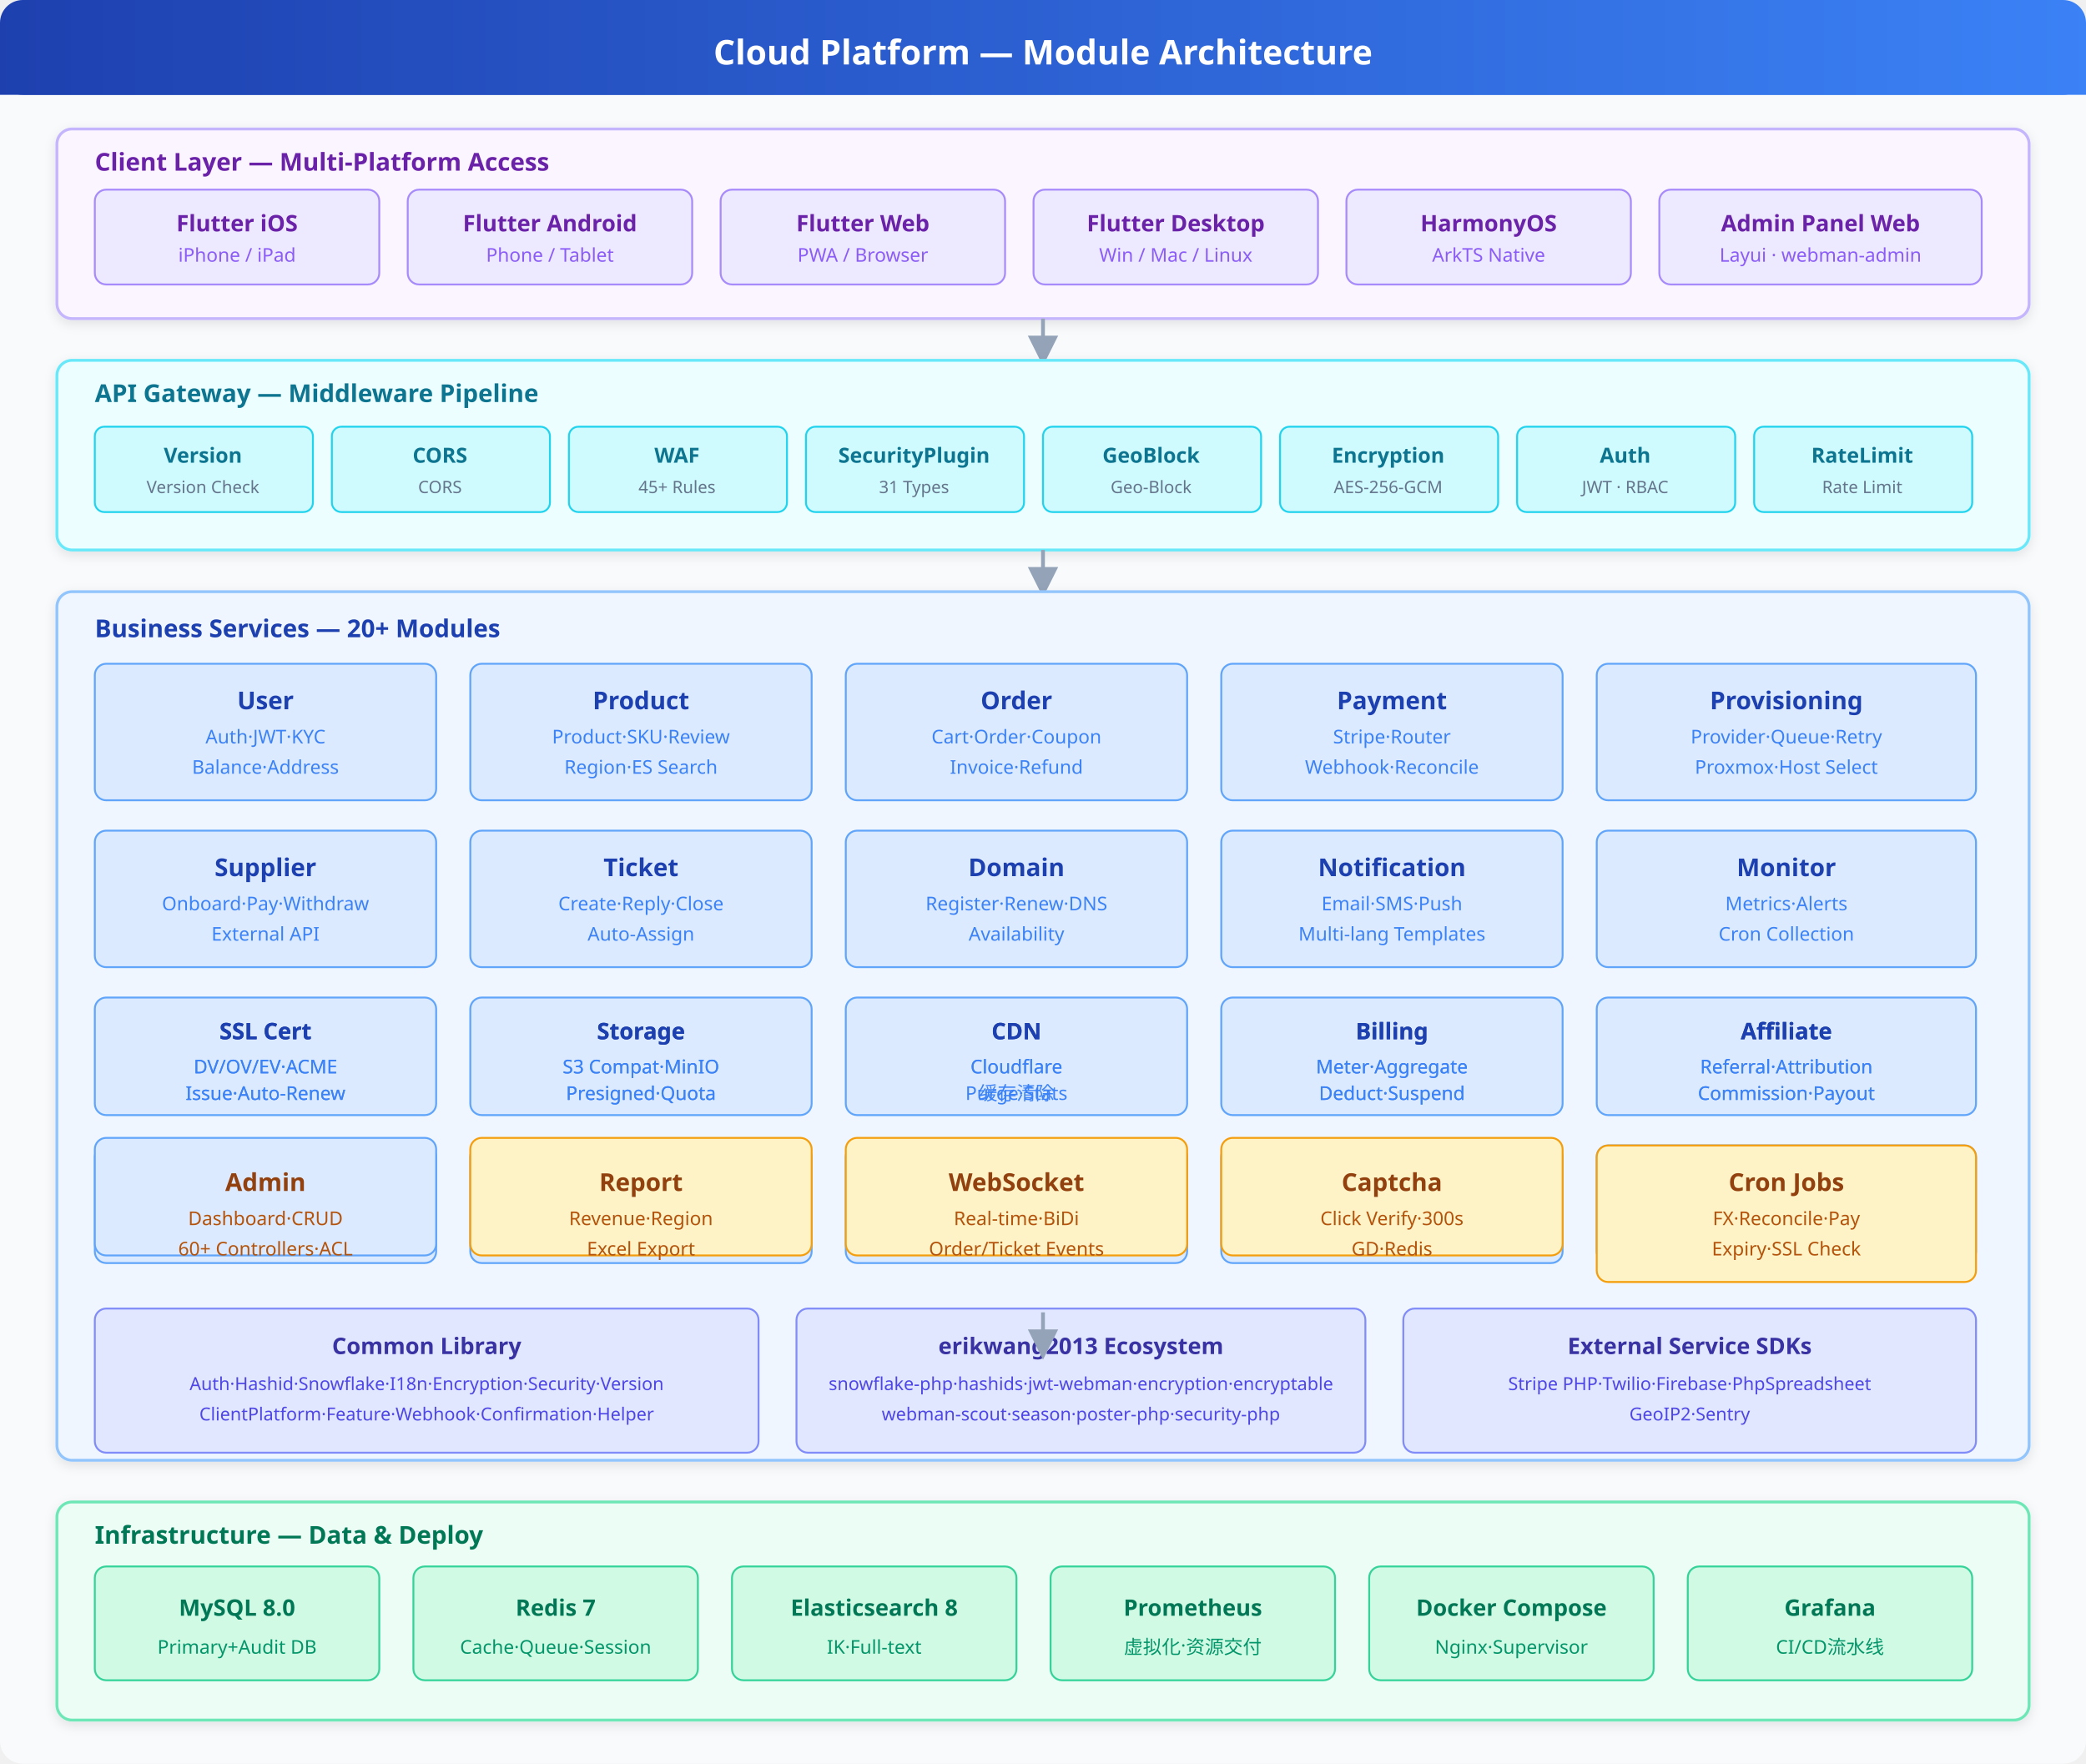
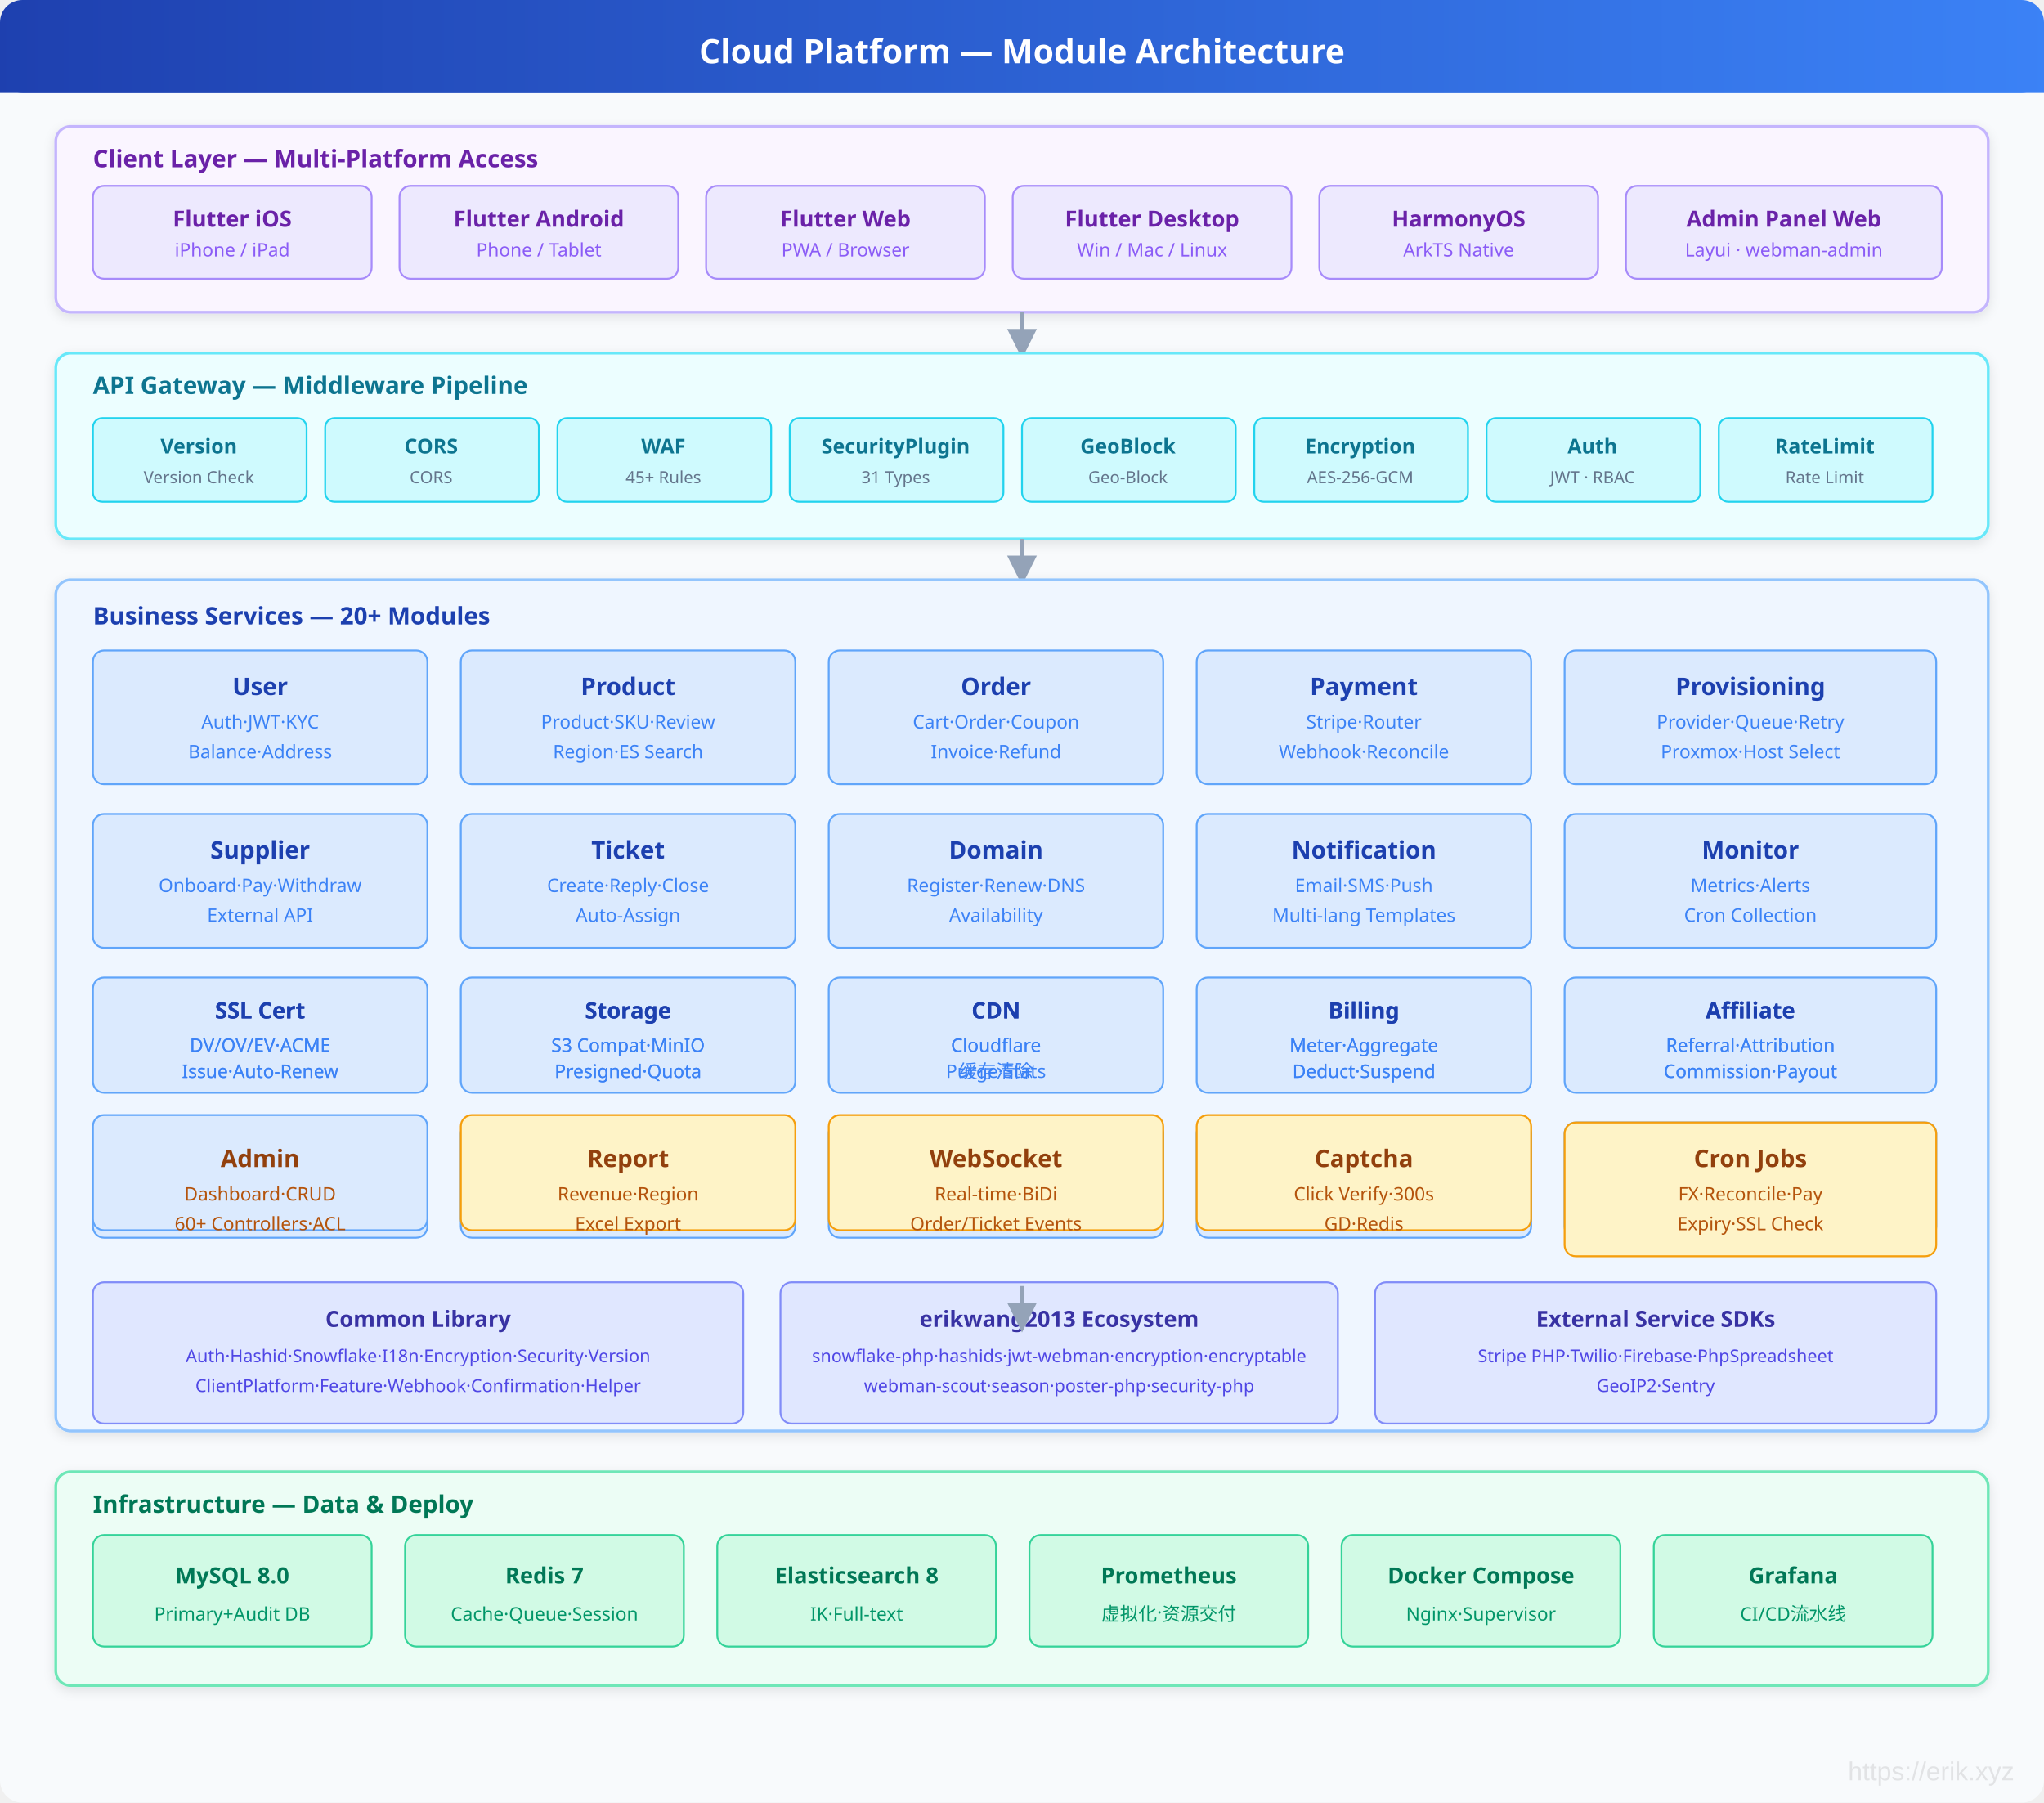
- <svg xmlns="http://www.w3.org/2000/svg" viewBox="0 0 1100 930" font-family="'Microsoft YaHei','PingFang SC','Noto Sans SC',sans-serif">
+ <svg xmlns="http://www.w3.org/2000/svg" viewBox="0 0 1100 970" font-family="'Microsoft YaHei','PingFang SC','Noto Sans SC',sans-serif">
  <defs>
    <linearGradient id="hdr" x1="0" y1="0" x2="1" y2="0">
      <stop offset="0%" stop-color="#1e40af" />
      <stop offset="100%" stop-color="#3b82f6" />
    </linearGradient>
    <filter id="sh">
      <feDropShadow dx="0" dy="2" stdDeviation="3" flood-opacity="0.1" />
    </filter>
    <marker id="arrD" markerWidth="8" markerHeight="8" refX="4" refY="4" orient="auto">
      <path d="M0,0 L8,4 L0,8 Z" fill="#94a3b8" />
    </marker>
  </defs>
-   <rect width="1100" height="930" fill="#f8fafc" rx="12" />
+   <rect width="1100" height="970" fill="#f8fafc" rx="12" />
  <rect x="0" y="0" width="1100" height="50" fill="url(#hdr)" rx="12" />
  <rect x="0" y="12" width="1100" height="38" fill="url(#hdr)" />
  <text x="550" y="34" text-anchor="middle" fill="#fff" font-size="18" font-weight="bold">Cloud Platform — Module Architecture</text>
  <g filter="url(#sh)">
    <rect x="30" y="68" width="1040" height="100" rx="8" fill="#faf5ff" stroke="#c4b5fd" stroke-width="1.5" />
    <text x="50" y="90" fill="#6b21a8" font-size="13" font-weight="bold">Client Layer — Multi-Platform Access</text>
    <rect x="50" y="100" width="150" height="50" rx="6" fill="#ede9fe" stroke="#a78bfa" />
    <text x="125" y="122" text-anchor="middle" fill="#6b21a8" font-size="12" font-weight="bold">Flutter iOS</text>
    <text x="125" y="138" text-anchor="middle" fill="#8b5cf6" font-size="10">iPhone / iPad</text>
    <rect x="215" y="100" width="150" height="50" rx="6" fill="#ede9fe" stroke="#a78bfa" />
    <text x="290" y="122" text-anchor="middle" fill="#6b21a8" font-size="12" font-weight="bold">Flutter Android</text>
    <text x="290" y="138" text-anchor="middle" fill="#8b5cf6" font-size="10">Phone / Tablet</text>
    <rect x="380" y="100" width="150" height="50" rx="6" fill="#ede9fe" stroke="#a78bfa" />
    <text x="455" y="122" text-anchor="middle" fill="#6b21a8" font-size="12" font-weight="bold">Flutter Web</text>
    <text x="455" y="138" text-anchor="middle" fill="#8b5cf6" font-size="10">PWA / Browser</text>
    <rect x="545" y="100" width="150" height="50" rx="6" fill="#ede9fe" stroke="#a78bfa" />
    <text x="620" y="122" text-anchor="middle" fill="#6b21a8" font-size="12" font-weight="bold">Flutter Desktop</text>
    <text x="620" y="138" text-anchor="middle" fill="#8b5cf6" font-size="10">Win / Mac / Linux</text>
    <rect x="710" y="100" width="150" height="50" rx="6" fill="#ede9fe" stroke="#a78bfa" />
    <text x="785" y="122" text-anchor="middle" fill="#6b21a8" font-size="12" font-weight="bold">HarmonyOS</text>
    <text x="785" y="138" text-anchor="middle" fill="#8b5cf6" font-size="10">ArkTS Native</text>
    <rect x="875" y="100" width="170" height="50" rx="6" fill="#ede9fe" stroke="#a78bfa" />
    <text x="960" y="122" text-anchor="middle" fill="#6b21a8" font-size="12" font-weight="bold">Admin Panel Web</text>
    <text x="960" y="138" text-anchor="middle" fill="#8b5cf6" font-size="10">Layui · webman-admin</text>
  </g>
  <path d="M550,168 L550,185" stroke="#94a3b8" stroke-width="2" marker-end="url(#arrD)" />
  <g filter="url(#sh)">
    <rect x="30" y="190" width="1040" height="100" rx="8" fill="#ecfeff" stroke="#67e8f9" stroke-width="1.5" />
    <text x="50" y="212" fill="#0e7490" font-size="13" font-weight="bold">API Gateway — Middleware Pipeline</text>
    <rect x="50" y="225" width="115" height="45" rx="5" fill="#cffafe" stroke="#22d3ee" />
    <text x="107" y="244" text-anchor="middle" fill="#0e7490" font-size="11" font-weight="bold">Version</text>
    <text x="107" y="260" text-anchor="middle" fill="#64748b" font-size="9">Version Check</text>
    <rect x="175" y="225" width="115" height="45" rx="5" fill="#cffafe" stroke="#22d3ee" />
    <text x="232" y="244" text-anchor="middle" fill="#0e7490" font-size="11" font-weight="bold">CORS</text>
    <text x="232" y="260" text-anchor="middle" fill="#64748b" font-size="9">CORS</text>
    <rect x="300" y="225" width="115" height="45" rx="5" fill="#cffafe" stroke="#22d3ee" />
    <text x="357" y="244" text-anchor="middle" fill="#0e7490" font-size="11" font-weight="bold">WAF</text>
    <text x="357" y="260" text-anchor="middle" fill="#64748b" font-size="9">45+ Rules</text>
    <rect x="425" y="225" width="115" height="45" rx="5" fill="#cffafe" stroke="#22d3ee" />
    <text x="482" y="244" text-anchor="middle" fill="#0e7490" font-size="11" font-weight="bold">SecurityPlugin</text>
    <text x="482" y="260" text-anchor="middle" fill="#64748b" font-size="9">31 Types</text>
    <rect x="550" y="225" width="115" height="45" rx="5" fill="#cffafe" stroke="#22d3ee" />
    <text x="607" y="244" text-anchor="middle" fill="#0e7490" font-size="11" font-weight="bold">GeoBlock</text>
    <text x="607" y="260" text-anchor="middle" fill="#64748b" font-size="9">Geo-Block</text>
    <rect x="675" y="225" width="115" height="45" rx="5" fill="#cffafe" stroke="#22d3ee" />
    <text x="732" y="244" text-anchor="middle" fill="#0e7490" font-size="11" font-weight="bold">Encryption</text>
    <text x="732" y="260" text-anchor="middle" fill="#64748b" font-size="9">AES-256-GCM</text>
    <rect x="800" y="225" width="115" height="45" rx="5" fill="#cffafe" stroke="#22d3ee" />
    <text x="857" y="244" text-anchor="middle" fill="#0e7490" font-size="11" font-weight="bold">Auth</text>
    <text x="857" y="260" text-anchor="middle" fill="#64748b" font-size="9">JWT · RBAC</text>
    <rect x="925" y="225" width="115" height="45" rx="5" fill="#cffafe" stroke="#22d3ee" />
    <text x="982" y="244" text-anchor="middle" fill="#0e7490" font-size="11" font-weight="bold">RateLimit</text>
    <text x="982" y="260" text-anchor="middle" fill="#64748b" font-size="9">Rate Limit</text>
  </g>
  <path d="M550,290 L550,307" stroke="#94a3b8" stroke-width="2" marker-end="url(#arrD)" />
  <g filter="url(#sh)">
    <rect x="30" y="312" width="1040" height="458" rx="8" fill="#eff6ff" stroke="#93c5fd" stroke-width="1.5" />
    <text x="50" y="336" fill="#1e40af" font-size="13" font-weight="bold">Business Services — 20+ Modules</text>
    <rect x="50" y="350" width="180" height="72" rx="6" fill="#dbeafe" stroke="#60a5fa" />
    <text x="140" y="374" text-anchor="middle" fill="#1e40af" font-size="13" font-weight="bold">User</text>
    <text x="140" y="392" text-anchor="middle" fill="#3b82f6" font-size="10">Auth·JWT·KYC</text>
    <text x="140" y="408" text-anchor="middle" fill="#3b82f6" font-size="10">Balance·Address</text>
    <rect x="248" y="350" width="180" height="72" rx="6" fill="#dbeafe" stroke="#60a5fa" />
    <text x="338" y="374" text-anchor="middle" fill="#1e40af" font-size="13" font-weight="bold">Product</text>
    <text x="338" y="392" text-anchor="middle" fill="#3b82f6" font-size="10">Product·SKU·Review</text>
    <text x="338" y="408" text-anchor="middle" fill="#3b82f6" font-size="10">Region·ES Search</text>
    <rect x="446" y="350" width="180" height="72" rx="6" fill="#dbeafe" stroke="#60a5fa" />
    <text x="536" y="374" text-anchor="middle" fill="#1e40af" font-size="13" font-weight="bold">Order</text>
    <text x="536" y="392" text-anchor="middle" fill="#3b82f6" font-size="10">Cart·Order·Coupon</text>
    <text x="536" y="408" text-anchor="middle" fill="#3b82f6" font-size="10">Invoice·Refund</text>
    <rect x="644" y="350" width="180" height="72" rx="6" fill="#dbeafe" stroke="#60a5fa" />
    <text x="734" y="374" text-anchor="middle" fill="#1e40af" font-size="13" font-weight="bold">Payment</text>
    <text x="734" y="392" text-anchor="middle" fill="#3b82f6" font-size="10">Stripe·Router</text>
    <text x="734" y="408" text-anchor="middle" fill="#3b82f6" font-size="10">Webhook·Reconcile</text>
    <rect x="842" y="350" width="200" height="72" rx="6" fill="#dbeafe" stroke="#60a5fa" />
    <text x="942" y="374" text-anchor="middle" fill="#1e40af" font-size="13" font-weight="bold">Provisioning</text>
    <text x="942" y="392" text-anchor="middle" fill="#3b82f6" font-size="10">Provider·Queue·Retry</text>
    <text x="942" y="408" text-anchor="middle" fill="#3b82f6" font-size="10">Proxmox·Host Select</text>
    <rect x="50" y="438" width="180" height="72" rx="6" fill="#dbeafe" stroke="#60a5fa" />
    <text x="140" y="462" text-anchor="middle" fill="#1e40af" font-size="13" font-weight="bold">Supplier</text>
    <text x="140" y="480" text-anchor="middle" fill="#3b82f6" font-size="10">Onboard·Pay·Withdraw</text>
    <text x="140" y="496" text-anchor="middle" fill="#3b82f6" font-size="10">External API</text>
    <rect x="248" y="438" width="180" height="72" rx="6" fill="#dbeafe" stroke="#60a5fa" />
    <text x="338" y="462" text-anchor="middle" fill="#1e40af" font-size="13" font-weight="bold">Ticket</text>
    <text x="338" y="480" text-anchor="middle" fill="#3b82f6" font-size="10">Create·Reply·Close</text>
    <text x="338" y="496" text-anchor="middle" fill="#3b82f6" font-size="10">Auto-Assign</text>
    <rect x="446" y="438" width="180" height="72" rx="6" fill="#dbeafe" stroke="#60a5fa" />
    <text x="536" y="462" text-anchor="middle" fill="#1e40af" font-size="13" font-weight="bold">Domain</text>
    <text x="536" y="480" text-anchor="middle" fill="#3b82f6" font-size="10">Register·Renew·DNS</text>
    <text x="536" y="496" text-anchor="middle" fill="#3b82f6" font-size="10">Availability</text>
    <rect x="644" y="438" width="180" height="72" rx="6" fill="#dbeafe" stroke="#60a5fa" />
    <text x="734" y="462" text-anchor="middle" fill="#1e40af" font-size="13" font-weight="bold">Notification</text>
    <text x="734" y="480" text-anchor="middle" fill="#3b82f6" font-size="10">Email·SMS·Push</text>
    <text x="734" y="496" text-anchor="middle" fill="#3b82f6" font-size="10">Multi-lang Templates</text>
    <rect x="842" y="438" width="200" height="72" rx="6" fill="#dbeafe" stroke="#60a5fa" />
    <text x="942" y="462" text-anchor="middle" fill="#1e40af" font-size="13" font-weight="bold">Monitor</text>
    <text x="942" y="480" text-anchor="middle" fill="#3b82f6" font-size="10">Metrics·Alerts</text>
    <text x="942" y="496" text-anchor="middle" fill="#3b82f6" font-size="10">Cron Collection</text>
    <rect x="50" y="526" width="180" height="62" rx="6" fill="#dbeafe" stroke="#60a5fa" />
    <text x="140" y="548" text-anchor="middle" fill="#1e40af" font-size="12" font-weight="bold">SSL Cert</text>
    <text x="140" y="566" text-anchor="middle" fill="#3b82f6" font-size="10">DV/OV/EV·ACME</text>
    <text x="140" y="580" text-anchor="middle" fill="#3b82f6" font-size="10">Issue·Auto-Renew</text>
    <rect x="248" y="526" width="180" height="62" rx="6" fill="#dbeafe" stroke="#60a5fa" />
    <text x="338" y="548" text-anchor="middle" fill="#1e40af" font-size="12" font-weight="bold">Storage</text>
    <text x="338" y="566" text-anchor="middle" fill="#3b82f6" font-size="10">S3 Compat·MinIO</text>
    <text x="338" y="580" text-anchor="middle" fill="#3b82f6" font-size="10">Presigned·Quota</text>
    <rect x="446" y="526" width="180" height="62" rx="6" fill="#dbeafe" stroke="#60a5fa" />
    <text x="536" y="548" text-anchor="middle" fill="#1e40af" font-size="12" font-weight="bold">CDN</text>
    <text x="536" y="566" text-anchor="middle" fill="#3b82f6" font-size="10">Cloudflare</text>
    <text x="536" y="580" text-anchor="middle" fill="#3b82f6" font-size="10">Purge·Stats</text>
    <rect x="644" y="526" width="180" height="62" rx="6" fill="#dbeafe" stroke="#60a5fa" />
    <text x="734" y="548" text-anchor="middle" fill="#1e40af" font-size="12" font-weight="bold">Billing</text>
    <text x="734" y="566" text-anchor="middle" fill="#3b82f6" font-size="10">Meter·Aggregate</text>
    <text x="734" y="580" text-anchor="middle" fill="#3b82f6" font-size="10">Deduct·Suspend</text>
    <rect x="842" y="526" width="200" height="62" rx="6" fill="#dbeafe" stroke="#60a5fa" />
    <text x="942" y="548" text-anchor="middle" fill="#1e40af" font-size="12" font-weight="bold">Affiliate</text>
    <text x="942" y="566" text-anchor="middle" fill="#3b82f6" font-size="10">Referral·Attribution</text>
    <text x="942" y="580" text-anchor="middle" fill="#3b82f6" font-size="10">Commission·Payout</text>
    <rect x="50" y="604" width="180" height="62" rx="6" fill="#dbeafe" stroke="#60a5fa" />
    <text x="140" y="548" text-anchor="middle" fill="#1e40af" font-size="12" font-weight="bold">SSL Cert</text>
    <text x="140" y="566" text-anchor="middle" fill="#3b82f6" font-size="10">DV/OV/EV·ACME</text>
    <text x="140" y="580" text-anchor="middle" fill="#3b82f6" font-size="10">Issue·Auto-Renew</text>
    <rect x="248" y="604" width="180" height="62" rx="6" fill="#dbeafe" stroke="#60a5fa" />
    <text x="338" y="548" text-anchor="middle" fill="#1e40af" font-size="12" font-weight="bold">Storage</text>
    <text x="338" y="566" text-anchor="middle" fill="#3b82f6" font-size="10">S3 Compat·MinIO</text>
    <text x="338" y="580" text-anchor="middle" fill="#3b82f6" font-size="10">Presigned·Quota</text>
    <rect x="446" y="604" width="180" height="62" rx="6" fill="#dbeafe" stroke="#60a5fa" />
    <text x="536" y="548" text-anchor="middle" fill="#1e40af" font-size="12" font-weight="bold">CDN</text>
    <text x="536" y="566" text-anchor="middle" fill="#3b82f6" font-size="10">Cloudflare</text>
    <text x="536" y="580" text-anchor="middle" fill="#3b82f6" font-size="10">缓存清除</text>
    <rect x="644" y="604" width="180" height="62" rx="6" fill="#dbeafe" stroke="#60a5fa" />
    <text x="734" y="548" text-anchor="middle" fill="#1e40af" font-size="12" font-weight="bold">Billing</text>
    <text x="734" y="566" text-anchor="middle" fill="#3b82f6" font-size="10">Meter·Aggregate</text>
    <text x="734" y="580" text-anchor="middle" fill="#3b82f6" font-size="10">Deduct·Suspend</text>
    <rect x="842" y="604" width="200" height="62" rx="6" fill="#dbeafe" stroke="#60a5fa" />
    <text x="942" y="548" text-anchor="middle" fill="#1e40af" font-size="12" font-weight="bold">Affiliate</text>
    <text x="942" y="566" text-anchor="middle" fill="#3b82f6" font-size="10">Referral·Attribution</text>
    <text x="942" y="580" text-anchor="middle" fill="#3b82f6" font-size="10">Commission·Payout</text>
    <rect x="50" y="600" width="180" height="62" rx="6" fill="#dbeafe" stroke="#60a5fa" />
    <text x="140" y="628" text-anchor="middle" fill="#92400e" font-size="13" font-weight="bold">Admin</text>
    <text x="140" y="646" text-anchor="middle" fill="#b45309" font-size="10">Dashboard·CRUD</text>
    <text x="140" y="662" text-anchor="middle" fill="#b45309" font-size="10">60+ Controllers·ACL</text>
    <rect x="248" y="600" width="180" height="62" rx="6" fill="#fef3c7" stroke="#f59e0b" />
    <text x="338" y="628" text-anchor="middle" fill="#92400e" font-size="13" font-weight="bold">Report</text>
    <text x="338" y="646" text-anchor="middle" fill="#b45309" font-size="10">Revenue·Region</text>
    <text x="338" y="662" text-anchor="middle" fill="#b45309" font-size="10">Excel Export</text>
    <rect x="446" y="600" width="180" height="62" rx="6" fill="#fef3c7" stroke="#f59e0b" />
    <text x="536" y="628" text-anchor="middle" fill="#92400e" font-size="13" font-weight="bold">WebSocket</text>
    <text x="536" y="646" text-anchor="middle" fill="#b45309" font-size="10">Real-time·BiDi</text>
    <text x="536" y="662" text-anchor="middle" fill="#b45309" font-size="10">Order/Ticket Events</text>
    <rect x="644" y="600" width="180" height="62" rx="6" fill="#fef3c7" stroke="#f59e0b" />
    <text x="734" y="628" text-anchor="middle" fill="#92400e" font-size="13" font-weight="bold">Captcha</text>
    <text x="734" y="646" text-anchor="middle" fill="#b45309" font-size="10">Click Verify·300s</text>
    <text x="734" y="662" text-anchor="middle" fill="#b45309" font-size="10">GD·Redis</text>
    <rect x="842" y="604" width="200" height="72" rx="6" fill="#fef3c7" stroke="#f59e0b" />
    <text x="942" y="628" text-anchor="middle" fill="#92400e" font-size="13" font-weight="bold">Cron Jobs</text>
    <text x="942" y="646" text-anchor="middle" fill="#b45309" font-size="10">FX·Reconcile·Pay</text>
    <text x="942" y="662" text-anchor="middle" fill="#b45309" font-size="10">Expiry·SSL Check</text>
    <rect x="50" y="690" width="350" height="76" rx="6" fill="#e0e7ff" stroke="#818cf8" />
    <text x="225" y="714" text-anchor="middle" fill="#3730a3" font-size="12" font-weight="bold">Common Library</text>
    <text x="225" y="733" text-anchor="middle" fill="#4f46e5" font-size="9.5">Auth·Hashid·Snowflake·I18n·Encryption·Security·Version</text>
    <text x="225" y="749" text-anchor="middle" fill="#4f46e5" font-size="9.5">ClientPlatform·Feature·Webhook·Confirmation·Helper</text>
    <rect x="420" y="690" width="300" height="76" rx="6" fill="#e0e7ff" stroke="#818cf8" />
    <text x="570" y="714" text-anchor="middle" fill="#3730a3" font-size="12" font-weight="bold">erikwang2013 Ecosystem</text>
    <text x="570" y="733" text-anchor="middle" fill="#4f46e5" font-size="9.5">snowflake-php·hashids·jwt-webman·encryption·encryptable</text>
    <text x="570" y="749" text-anchor="middle" fill="#4f46e5" font-size="9.5">webman-scout·season·poster-php·security-php</text>
    <rect x="740" y="690" width="302" height="76" rx="6" fill="#e0e7ff" stroke="#818cf8" />
    <text x="891" y="714" text-anchor="middle" fill="#3730a3" font-size="12" font-weight="bold">External Service SDKs</text>
    <text x="891" y="733" text-anchor="middle" fill="#4f46e5" font-size="9.5">Stripe PHP·Twilio·Firebase·PhpSpreadsheet</text>
    <text x="891" y="749" text-anchor="middle" fill="#4f46e5" font-size="9.5">GeoIP2·Sentry</text>
  </g>
  <path d="M550,692 L550,709" stroke="#94a3b8" stroke-width="2" marker-end="url(#arrD)" />
  <g filter="url(#sh)">
    <rect x="30" y="792" width="1040" height="115" rx="8" fill="#ecfdf5" stroke="#6ee7b7" stroke-width="1.5" />
    <text x="50" y="814" fill="#047857" font-size="13" font-weight="bold">Infrastructure — Data &amp; Deploy</text>
    <rect x="50" y="826" width="150" height="60" rx="6" fill="#d1fae5" stroke="#34d399" />
    <text x="125" y="852" text-anchor="middle" fill="#047857" font-size="12" font-weight="bold">MySQL 8.0</text>
    <text x="125" y="872" text-anchor="middle" fill="#059669" font-size="10">Primary+Audit DB</text>
    <rect x="218" y="826" width="150" height="60" rx="6" fill="#d1fae5" stroke="#34d399" />
    <text x="293" y="852" text-anchor="middle" fill="#047857" font-size="12" font-weight="bold">Redis 7</text>
    <text x="293" y="872" text-anchor="middle" fill="#059669" font-size="10">Cache·Queue·Session</text>
    <rect x="386" y="826" width="150" height="60" rx="6" fill="#d1fae5" stroke="#34d399" />
    <text x="461" y="852" text-anchor="middle" fill="#047857" font-size="12" font-weight="bold">Elasticsearch 8</text>
    <text x="461" y="872" text-anchor="middle" fill="#059669" font-size="10">IK·Full-text</text>
    <rect x="554" y="826" width="150" height="60" rx="6" fill="#d1fae5" stroke="#34d399" />
    <text x="629" y="852" text-anchor="middle" fill="#047857" font-size="12" font-weight="bold">Prometheus</text>
    <text x="629" y="872" text-anchor="middle" fill="#059669" font-size="10">虚拟化·资源交付</text>
    <rect x="722" y="826" width="150" height="60" rx="6" fill="#d1fae5" stroke="#34d399" />
    <text x="797" y="852" text-anchor="middle" fill="#047857" font-size="12" font-weight="bold">Docker Compose</text>
    <text x="797" y="872" text-anchor="middle" fill="#059669" font-size="10">Nginx·Supervisor</text>
    <rect x="890" y="826" width="150" height="60" rx="6" fill="#d1fae5" stroke="#34d399" />
    <text x="965" y="852" text-anchor="middle" fill="#047857" font-size="12" font-weight="bold">Grafana</text>
    <text x="965" y="872" text-anchor="middle" fill="#059669" font-size="10">CI/CD流水线</text>
  </g>
+   <g opacity="0.5">
+     <text x="1084" y="958" text-anchor="end" font-family="Arial, sans-serif" font-size="14" fill="rgba(0,0,0,0.18)">https://erik.xyz</text>
+   </g>
</svg>
